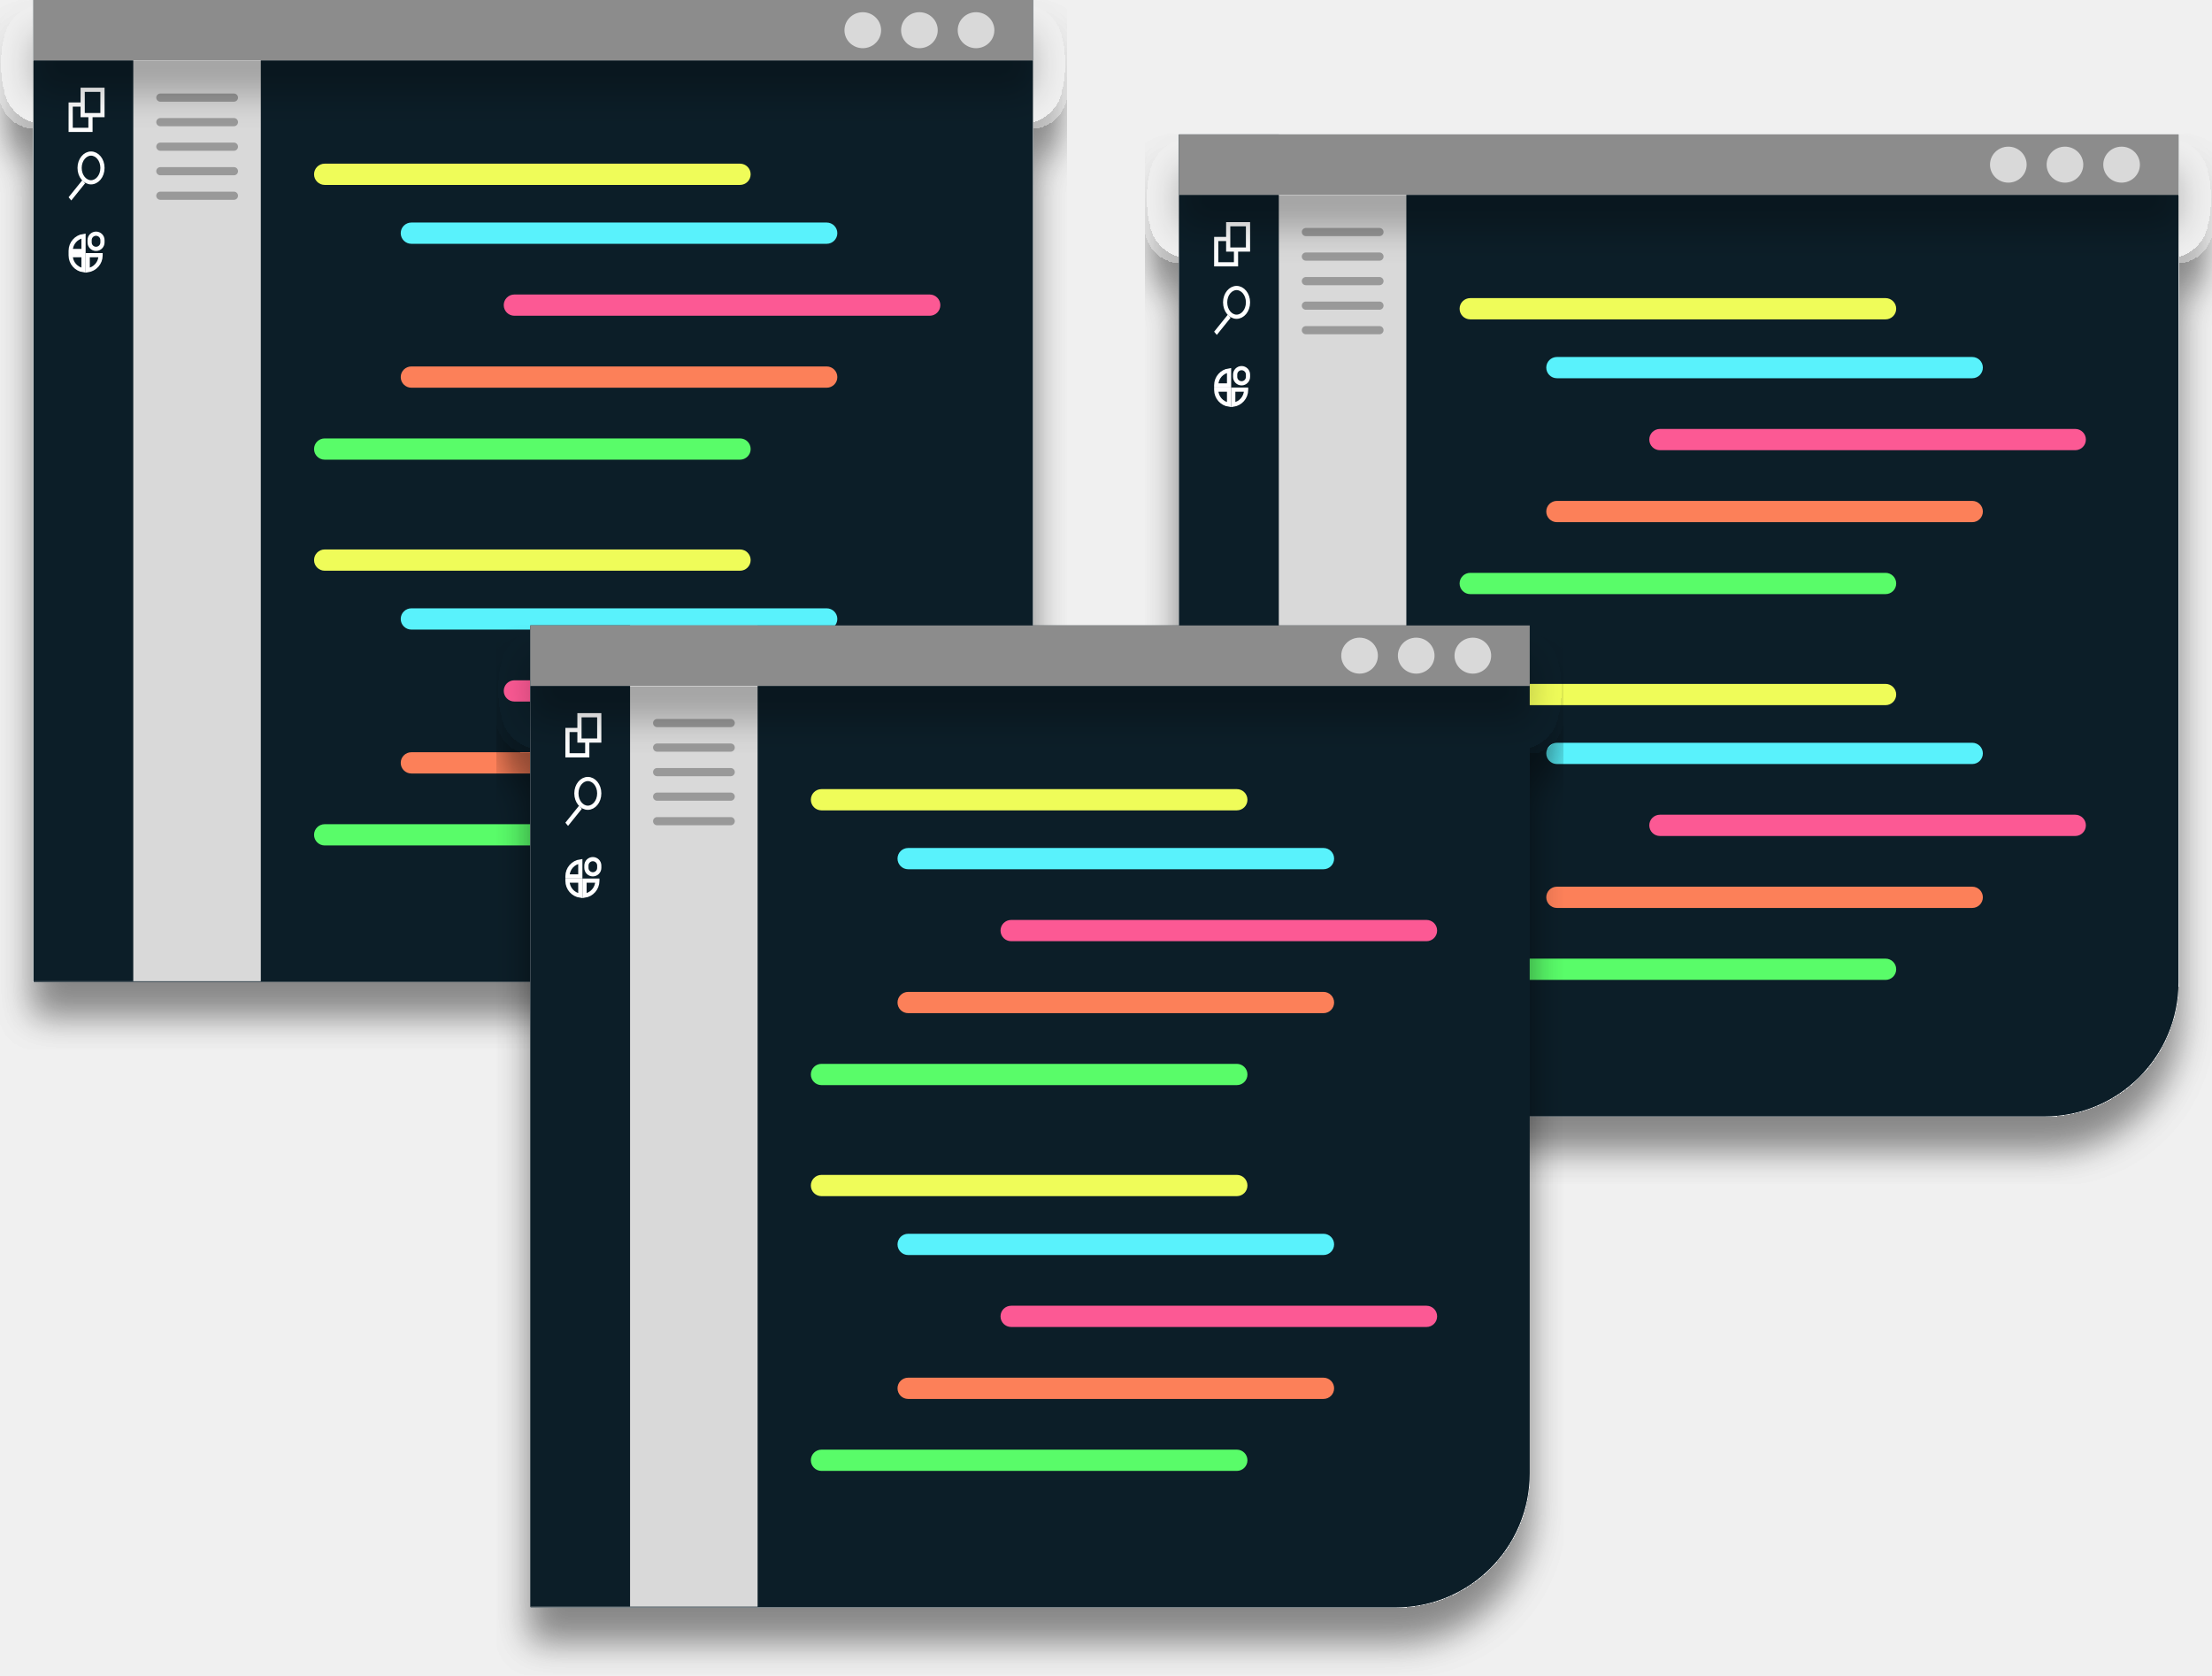
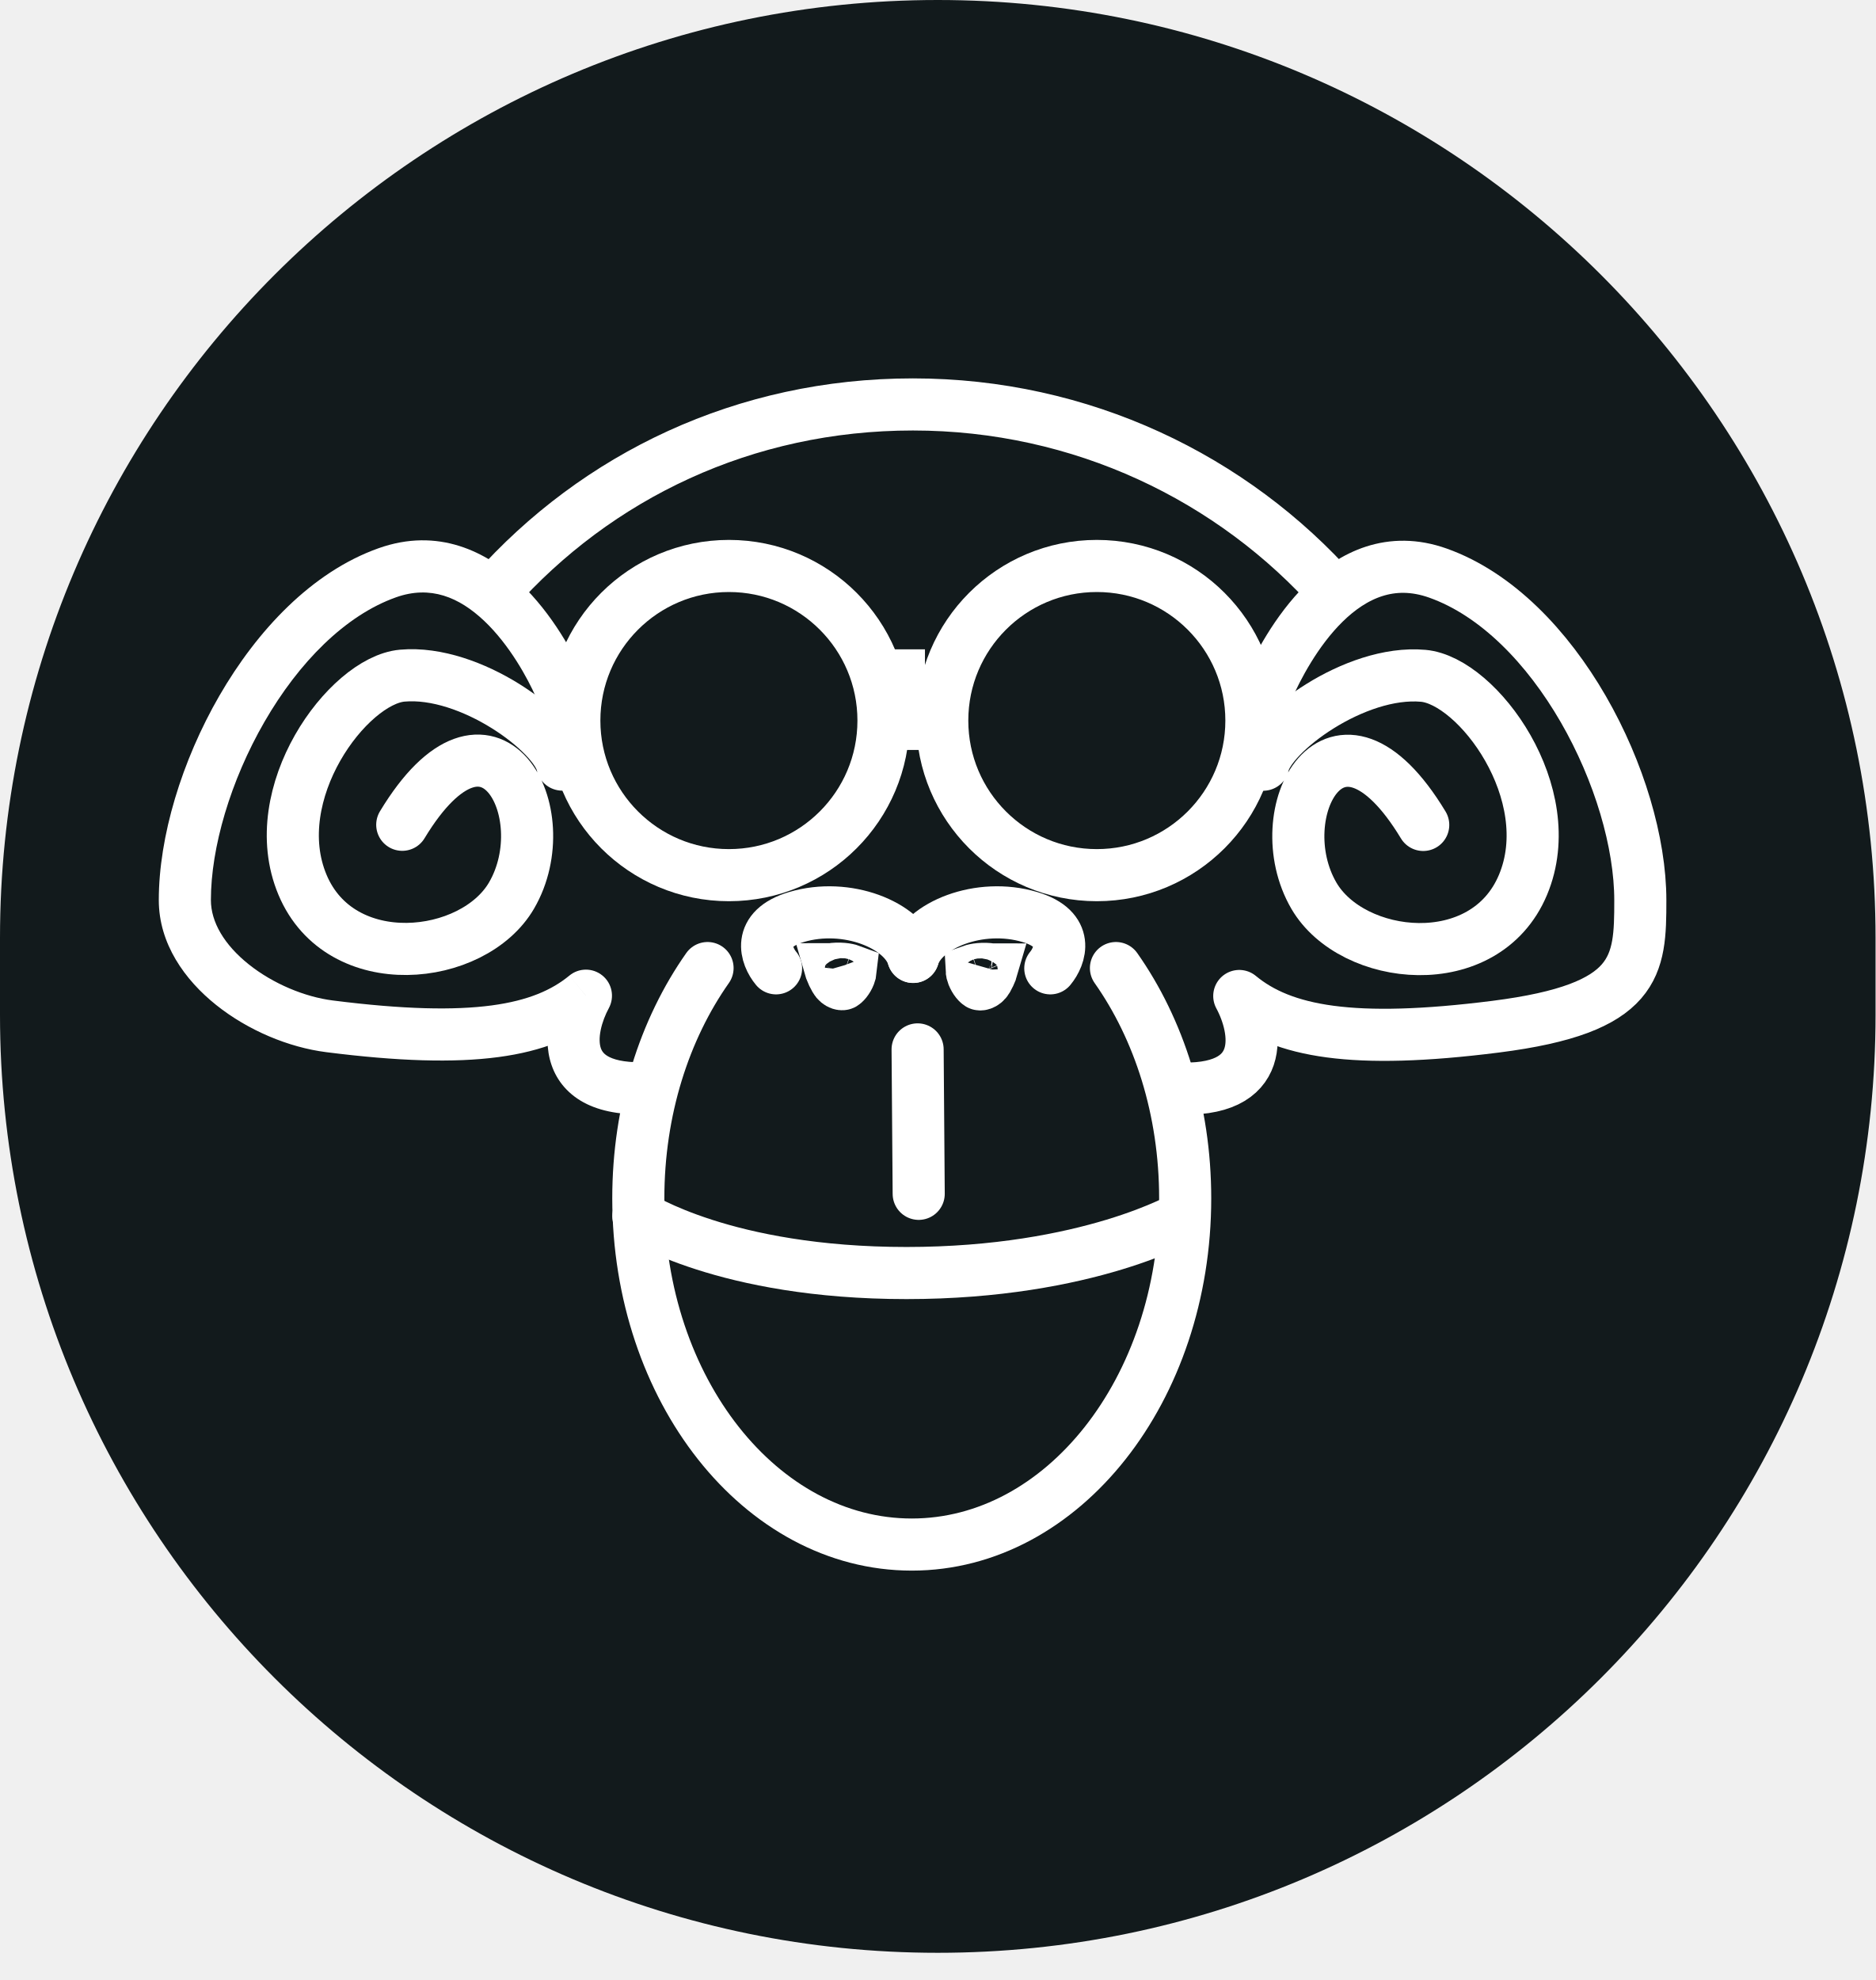
- <svg xmlns="http://www.w3.org/2000/svg" width="264" height="200" viewBox="0 0 264 200" fill="none">
-   <g filter="url(#filter0_dd_9_121)">
-     <path d="M4 0H123.281V101.188C123.281 110.025 116.117 117.188 107.281 117.188H4V0Z" fill="#0C1E28" />
-     <path d="M4 0H31.127V117.097H4V0Z" fill="#D9D9D9" />
-     <path d="M4 0H15.905V117.097H4V0Z" fill="#0C1E28" />
-     <rect x="37.482" y="65.57" width="52.108" height="2.537" rx="1.269" fill="#EFFC59" />
-     <rect x="37.482" y="98.356" width="52.108" height="2.537" rx="1.269" fill="#59FC69" />
-     <rect x="47.826" y="89.769" width="52.108" height="2.537" rx="1.269" fill="#FC8059" />
-     <rect x="60.121" y="81.182" width="52.108" height="2.537" rx="1.269" fill="#FC5994" />
-     <rect x="47.826" y="72.595" width="52.108" height="2.537" rx="1.269" fill="#59F2FC" />
-     <rect x="37.482" y="19.531" width="52.108" height="2.537" rx="1.269" fill="#EFFC59" />
-     <rect x="37.482" y="52.318" width="52.108" height="2.537" rx="1.269" fill="#59FC69" />
-     <rect x="47.826" y="43.731" width="52.108" height="2.537" rx="1.269" fill="#FC8059" />
-     <rect x="60.121" y="35.144" width="52.108" height="2.537" rx="1.269" fill="#FC5994" />
-     <rect x="47.826" y="26.557" width="52.108" height="2.537" rx="1.269" fill="#59F2FC" />
-     <rect x="8.435" y="12.475" width="2.362" height="3.023" stroke="white" stroke-width="0.5" />
-     <rect x="9.867" y="10.713" width="2.362" height="3.023" fill="#0C1E28" stroke="white" stroke-width="0.5" />
-     <path d="M12.229 20.04C12.229 21.036 11.574 21.756 10.865 21.756C10.155 21.756 9.501 21.036 9.501 20.04C9.501 19.044 10.155 18.325 10.865 18.325C11.574 18.325 12.229 19.044 12.229 20.04Z" stroke="white" stroke-width="0.5" />
-     <line y1="-0.25" x2="2.625" y2="-0.25" transform="matrix(-0.627241 0.778825 -0.64196 -0.766738 9.83179 21.4948)" stroke="white" stroke-width="0.5" />
-     <path d="M8.435 30.455H9.969V32.249C9.102 32.127 8.435 31.383 8.435 30.483V30.455Z" stroke="white" stroke-width="0.5" />
-     <rect x="10.695" y="27.887" width="1.534" height="1.811" rx="0.767" stroke="white" stroke-width="0.5" />
-     <path d="M8.435 29.928C8.435 29.028 9.102 28.283 9.969 28.162V29.955H8.435V29.928Z" stroke="white" stroke-width="0.5" />
-     <path d="M10.469 30.455H12.003V30.483C12.003 31.383 11.336 32.127 10.469 32.249V30.455Z" stroke="white" stroke-width="0.5" />
-     <rect x="18.649" y="11.161" width="9.758" height="0.976" rx="0.488" fill="#999999" />
-     <rect x="18.649" y="22.87" width="9.758" height="0.976" rx="0.488" fill="#999999" />
-     <rect x="18.649" y="19.943" width="9.758" height="0.976" rx="0.488" fill="#999999" />
-     <rect x="18.649" y="17.016" width="9.758" height="0.976" rx="0.488" fill="#999999" />
-     <rect x="18.649" y="14.088" width="9.758" height="0.976" rx="0.488" fill="#999999" />
-     <g filter="url(#filter1_d_9_121)">
-       <path d="M4 0H123.281V7.221H4V0Z" fill="#8C8C8C" />
-     </g>
-     <ellipse cx="116.49" cy="3.604" rx="2.187" ry="2.147" fill="#D9D9D9" />
-     <ellipse cx="102.972" cy="3.604" rx="2.187" ry="2.147" fill="#D9D9D9" />
-     <ellipse cx="109.731" cy="3.604" rx="2.187" ry="2.147" fill="#D9D9D9" />
-   </g>
-   <g filter="url(#filter2_dd_9_121)">
-     <path d="M140.719 16.044H260V117.232C260 126.068 252.837 133.232 244 133.232H140.719V16.044Z" fill="#0C1E28" />
-     <path d="M140.719 16.044H167.847V133.14H140.719V16.044Z" fill="#D9D9D9" />
-     <path d="M140.719 16.044H152.624V133.14H140.719V16.044Z" fill="#0C1E28" />
-     <rect x="174.202" y="81.613" width="52.108" height="2.537" rx="1.269" fill="#EFFC59" />
-     <rect x="174.202" y="114.4" width="52.108" height="2.537" rx="1.269" fill="#59FC69" />
-     <rect x="184.545" y="105.813" width="52.108" height="2.537" rx="1.269" fill="#FC8059" />
-     <rect x="196.84" y="97.226" width="52.108" height="2.537" rx="1.269" fill="#FC5994" />
-     <rect x="184.545" y="88.639" width="52.108" height="2.537" rx="1.269" fill="#59F2FC" />
-     <rect x="174.202" y="35.575" width="52.108" height="2.537" rx="1.269" fill="#EFFC59" />
-     <rect x="174.202" y="68.362" width="52.108" height="2.537" rx="1.269" fill="#59FC69" />
-     <rect x="184.545" y="59.775" width="52.108" height="2.537" rx="1.269" fill="#FC8059" />
-     <rect x="196.84" y="51.188" width="52.108" height="2.537" rx="1.269" fill="#FC5994" />
-     <rect x="184.545" y="42.601" width="52.108" height="2.537" rx="1.269" fill="#59F2FC" />
-     <rect x="145.155" y="28.518" width="2.362" height="3.023" stroke="white" stroke-width="0.5" />
-     <rect x="146.586" y="26.757" width="2.362" height="3.023" fill="#0C1E28" stroke="white" stroke-width="0.5" />
-     <path d="M148.948 36.084C148.948 37.08 148.294 37.799 147.584 37.799C146.875 37.799 146.22 37.08 146.22 36.084C146.22 35.088 146.875 34.368 147.584 34.368C148.294 34.368 148.948 35.088 148.948 36.084Z" stroke="white" stroke-width="0.5" />
-     <line y1="-0.25" x2="2.625" y2="-0.25" transform="matrix(-0.627241 0.778825 -0.64196 -0.766738 146.551 37.5383)" stroke="white" stroke-width="0.5" />
-     <path d="M145.155 46.499H146.688V48.293C145.822 48.171 145.155 47.426 145.155 46.526V46.499Z" stroke="white" stroke-width="0.5" />
-     <rect x="147.414" y="43.931" width="1.534" height="1.811" rx="0.767" stroke="white" stroke-width="0.5" />
-     <path d="M145.155 45.971C145.155 45.071 145.822 44.327 146.688 44.205V45.999H145.155V45.971Z" stroke="white" stroke-width="0.5" />
-     <path d="M147.188 46.499H148.722V46.526C148.722 47.426 148.055 48.171 147.188 48.293V46.499Z" stroke="white" stroke-width="0.5" />
-     <rect x="155.368" y="27.204" width="9.758" height="0.976" rx="0.488" fill="#999999" />
-     <rect x="155.368" y="38.914" width="9.758" height="0.976" rx="0.488" fill="#999999" />
-     <rect x="155.368" y="35.987" width="9.758" height="0.976" rx="0.488" fill="#999999" />
-     <rect x="155.368" y="33.059" width="9.758" height="0.976" rx="0.488" fill="#999999" />
-     <rect x="155.368" y="30.132" width="9.758" height="0.976" rx="0.488" fill="#999999" />
-     <g filter="url(#filter3_d_9_121)">
-       <path d="M140.719 16.044H260V23.265H140.719V16.044Z" fill="#8C8C8C" />
-     </g>
-     <ellipse cx="253.21" cy="19.648" rx="2.187" ry="2.147" fill="#D9D9D9" />
-     <ellipse cx="239.691" cy="19.648" rx="2.187" ry="2.147" fill="#D9D9D9" />
-     <ellipse cx="246.45" cy="19.648" rx="2.187" ry="2.147" fill="#D9D9D9" />
-   </g>
-   <g filter="url(#filter4_dd_9_121)">
-     <path d="M63.292 74.638H182.572V175.826C182.572 184.662 175.409 191.826 166.572 191.826H63.292V74.638Z" fill="#0C1E28" />
-     <path d="M63.292 74.638H90.419V191.734H63.292V74.638Z" fill="#D9D9D9" />
-     <path d="M63.292 74.638H75.196V191.734H63.292V74.638Z" fill="#0C1E28" />
-     <rect x="96.774" y="140.207" width="52.108" height="2.537" rx="1.269" fill="#EFFC59" />
-     <rect x="96.774" y="172.994" width="52.108" height="2.537" rx="1.269" fill="#59FC69" />
-     <rect x="107.117" y="164.407" width="52.108" height="2.537" rx="1.269" fill="#FC8059" />
-     <rect x="119.412" y="155.82" width="52.108" height="2.537" rx="1.269" fill="#FC5994" />
-     <rect x="107.117" y="147.233" width="52.108" height="2.537" rx="1.269" fill="#59F2FC" />
-     <rect x="96.774" y="94.169" width="52.108" height="2.537" rx="1.269" fill="#EFFC59" />
-     <rect x="96.774" y="126.956" width="52.108" height="2.537" rx="1.269" fill="#59FC69" />
-     <rect x="107.117" y="118.369" width="52.108" height="2.537" rx="1.269" fill="#FC8059" />
-     <rect x="119.412" y="109.782" width="52.108" height="2.537" rx="1.269" fill="#FC5994" />
-     <rect x="107.117" y="101.195" width="52.108" height="2.537" rx="1.269" fill="#59F2FC" />
-     <rect x="67.727" y="87.112" width="2.362" height="3.023" stroke="white" stroke-width="0.5" />
-     <rect x="69.158" y="85.351" width="2.362" height="3.023" fill="#0C1E28" stroke="white" stroke-width="0.5" />
-     <path d="M71.52 94.678C71.52 95.674 70.866 96.393 70.156 96.393C69.447 96.393 68.792 95.674 68.792 94.678C68.792 93.682 69.447 92.962 70.156 92.962C70.866 92.962 71.52 93.682 71.52 94.678Z" stroke="white" stroke-width="0.5" />
-     <line y1="-0.25" x2="2.625" y2="-0.25" transform="matrix(-0.627241 0.778825 -0.64196 -0.766738 69.1233 96.1323)" stroke="white" stroke-width="0.5" />
-     <path d="M67.727 105.093H69.261V106.887C68.394 106.765 67.727 106.021 67.727 105.12V105.093Z" stroke="white" stroke-width="0.5" />
-     <rect x="69.987" y="102.525" width="1.534" height="1.811" rx="0.767" stroke="white" stroke-width="0.5" />
-     <path d="M67.727 104.566C67.727 103.665 68.394 102.921 69.261 102.799V104.593H67.727V104.566Z" stroke="white" stroke-width="0.5" />
-     <path d="M69.761 105.093H71.294V105.12C71.294 106.021 70.627 106.765 69.761 106.887V105.093Z" stroke="white" stroke-width="0.5" />
-     <rect x="77.94" y="85.798" width="9.758" height="0.976" rx="0.488" fill="#999999" />
-     <rect x="77.94" y="97.508" width="9.758" height="0.976" rx="0.488" fill="#999999" />
-     <rect x="77.94" y="94.581" width="9.758" height="0.976" rx="0.488" fill="#999999" />
-     <rect x="77.94" y="91.653" width="9.758" height="0.976" rx="0.488" fill="#999999" />
-     <rect x="77.94" y="88.726" width="9.758" height="0.976" rx="0.488" fill="#999999" />
-     <g filter="url(#filter5_d_9_121)">
-       <path d="M63.292 74.638H182.572V81.859H63.292V74.638Z" fill="#8C8C8C" />
-     </g>
-     <ellipse cx="175.782" cy="78.242" rx="2.187" ry="2.147" fill="#D9D9D9" />
-     <ellipse cx="162.263" cy="78.242" rx="2.187" ry="2.147" fill="#D9D9D9" />
-     <ellipse cx="169.023" cy="78.242" rx="2.187" ry="2.147" fill="#D9D9D9" />
-   </g>
-   <defs>
-     <filter id="filter0_dd_9_121" x="0" y="0" width="127.281" height="125.188" filterUnits="userSpaceOnUse" color-interpolation-filters="sRGB">
-       <feFlood flood-opacity="0" result="BackgroundImageFix" />
-       <feColorMatrix in="SourceAlpha" type="matrix" values="0 0 0 0 0 0 0 0 0 0 0 0 0 0 0 0 0 0 127 0" result="hardAlpha" />
-       <feOffset dy="4" />
-       <feGaussianBlur stdDeviation="2" />
-       <feComposite in2="hardAlpha" operator="out" />
-       <feColorMatrix type="matrix" values="0 0 0 0 0 0 0 0 0 0 0 0 0 0 0 0 0 0 0.25 0" />
-       <feBlend mode="normal" in2="BackgroundImageFix" result="effect1_dropShadow_9_121" />
-       <feColorMatrix in="SourceAlpha" type="matrix" values="0 0 0 0 0 0 0 0 0 0 0 0 0 0 0 0 0 0 127 0" result="hardAlpha" />
-       <feOffset dy="4" />
-       <feGaussianBlur stdDeviation="2" />
-       <feComposite in2="hardAlpha" operator="out" />
-       <feColorMatrix type="matrix" values="0 0 0 0 0 0 0 0 0 0 0 0 0 0 0 0 0 0 0.25 0" />
-       <feBlend mode="normal" in2="effect1_dropShadow_9_121" result="effect2_dropShadow_9_121" />
-       <feBlend mode="normal" in="SourceGraphic" in2="effect2_dropShadow_9_121" result="shape" />
-     </filter>
-     <filter id="filter1_d_9_121" x="0" y="0" width="127.281" height="15.221" filterUnits="userSpaceOnUse" color-interpolation-filters="sRGB">
-       <feFlood flood-opacity="0" result="BackgroundImageFix" />
-       <feColorMatrix in="SourceAlpha" type="matrix" values="0 0 0 0 0 0 0 0 0 0 0 0 0 0 0 0 0 0 127 0" result="hardAlpha" />
-       <feOffset dy="4" />
-       <feGaussianBlur stdDeviation="2" />
-       <feComposite in2="hardAlpha" operator="out" />
-       <feColorMatrix type="matrix" values="0 0 0 0 0 0 0 0 0 0 0 0 0 0 0 0 0 0 0.25 0" />
-       <feBlend mode="normal" in2="BackgroundImageFix" result="effect1_dropShadow_9_121" />
-       <feBlend mode="normal" in="SourceGraphic" in2="effect1_dropShadow_9_121" result="shape" />
-     </filter>
-     <filter id="filter2_dd_9_121" x="136.719" y="16.044" width="127.281" height="125.188" filterUnits="userSpaceOnUse" color-interpolation-filters="sRGB">
-       <feFlood flood-opacity="0" result="BackgroundImageFix" />
-       <feColorMatrix in="SourceAlpha" type="matrix" values="0 0 0 0 0 0 0 0 0 0 0 0 0 0 0 0 0 0 127 0" result="hardAlpha" />
-       <feOffset dy="4" />
-       <feGaussianBlur stdDeviation="2" />
-       <feComposite in2="hardAlpha" operator="out" />
-       <feColorMatrix type="matrix" values="0 0 0 0 0 0 0 0 0 0 0 0 0 0 0 0 0 0 0.25 0" />
-       <feBlend mode="normal" in2="BackgroundImageFix" result="effect1_dropShadow_9_121" />
-       <feColorMatrix in="SourceAlpha" type="matrix" values="0 0 0 0 0 0 0 0 0 0 0 0 0 0 0 0 0 0 127 0" result="hardAlpha" />
-       <feOffset dy="4" />
-       <feGaussianBlur stdDeviation="2" />
-       <feComposite in2="hardAlpha" operator="out" />
-       <feColorMatrix type="matrix" values="0 0 0 0 0 0 0 0 0 0 0 0 0 0 0 0 0 0 0.25 0" />
-       <feBlend mode="normal" in2="effect1_dropShadow_9_121" result="effect2_dropShadow_9_121" />
-       <feBlend mode="normal" in="SourceGraphic" in2="effect2_dropShadow_9_121" result="shape" />
-     </filter>
-     <filter id="filter3_d_9_121" x="136.719" y="16.044" width="127.281" height="15.221" filterUnits="userSpaceOnUse" color-interpolation-filters="sRGB">
-       <feFlood flood-opacity="0" result="BackgroundImageFix" />
-       <feColorMatrix in="SourceAlpha" type="matrix" values="0 0 0 0 0 0 0 0 0 0 0 0 0 0 0 0 0 0 127 0" result="hardAlpha" />
-       <feOffset dy="4" />
-       <feGaussianBlur stdDeviation="2" />
-       <feComposite in2="hardAlpha" operator="out" />
-       <feColorMatrix type="matrix" values="0 0 0 0 0 0 0 0 0 0 0 0 0 0 0 0 0 0 0.25 0" />
-       <feBlend mode="normal" in2="BackgroundImageFix" result="effect1_dropShadow_9_121" />
-       <feBlend mode="normal" in="SourceGraphic" in2="effect1_dropShadow_9_121" result="shape" />
-     </filter>
-     <filter id="filter4_dd_9_121" x="59.292" y="74.638" width="127.281" height="125.188" filterUnits="userSpaceOnUse" color-interpolation-filters="sRGB">
-       <feFlood flood-opacity="0" result="BackgroundImageFix" />
-       <feColorMatrix in="SourceAlpha" type="matrix" values="0 0 0 0 0 0 0 0 0 0 0 0 0 0 0 0 0 0 127 0" result="hardAlpha" />
-       <feOffset dy="4" />
-       <feGaussianBlur stdDeviation="2" />
-       <feComposite in2="hardAlpha" operator="out" />
-       <feColorMatrix type="matrix" values="0 0 0 0 0 0 0 0 0 0 0 0 0 0 0 0 0 0 0.25 0" />
-       <feBlend mode="normal" in2="BackgroundImageFix" result="effect1_dropShadow_9_121" />
-       <feColorMatrix in="SourceAlpha" type="matrix" values="0 0 0 0 0 0 0 0 0 0 0 0 0 0 0 0 0 0 127 0" result="hardAlpha" />
-       <feOffset dy="4" />
-       <feGaussianBlur stdDeviation="2" />
-       <feComposite in2="hardAlpha" operator="out" />
-       <feColorMatrix type="matrix" values="0 0 0 0 0 0 0 0 0 0 0 0 0 0 0 0 0 0 0.25 0" />
-       <feBlend mode="normal" in2="effect1_dropShadow_9_121" result="effect2_dropShadow_9_121" />
-       <feBlend mode="normal" in="SourceGraphic" in2="effect2_dropShadow_9_121" result="shape" />
-     </filter>
-     <filter id="filter5_d_9_121" x="59.292" y="74.638" width="127.281" height="15.221" filterUnits="userSpaceOnUse" color-interpolation-filters="sRGB">
-       <feFlood flood-opacity="0" result="BackgroundImageFix" />
-       <feColorMatrix in="SourceAlpha" type="matrix" values="0 0 0 0 0 0 0 0 0 0 0 0 0 0 0 0 0 0 127 0" result="hardAlpha" />
-       <feOffset dy="4" />
-       <feGaussianBlur stdDeviation="2" />
-       <feComposite in2="hardAlpha" operator="out" />
-       <feColorMatrix type="matrix" values="0 0 0 0 0 0 0 0 0 0 0 0 0 0 0 0 0 0 0.25 0" />
-       <feBlend mode="normal" in2="BackgroundImageFix" result="effect1_dropShadow_9_121" />
-       <feBlend mode="normal" in="SourceGraphic" in2="effect1_dropShadow_9_121" result="shape" />
-     </filter>
-   </defs>
+ <svg xmlns="http://www.w3.org/2000/svg" width="36" height="38" viewBox="0 0 36 38" fill="none">
+   <rect width="36" height="37.478" rx="18" fill="#121A1C" />
+   <path d="M9.107 11.025C8.924 11.231 8.943 11.547 9.149 11.731C9.355 11.914 9.671 11.896 9.855 11.689L9.107 11.025ZM9.855 11.689C11.739 9.569 14.44 8.262 17.523 8.262V7.262C14.145 7.262 11.176 8.698 9.107 11.025L9.855 11.689ZM17.523 8.262C20.61 8.262 23.379 9.605 25.264 11.731L26.012 11.068C23.944 8.735 20.906 7.262 17.523 7.262V8.262Z" fill="white" />
+   <path d="M10.287 13.378C10.399 13.631 10.694 13.745 10.946 13.633C11.199 13.521 11.313 13.226 11.201 12.973L10.287 13.378ZM7.432 10.993L7.265 10.522L7.265 10.522L7.432 10.993ZM6.325 19.697L6.388 19.201L6.388 19.201L6.325 19.697ZM11.247 19.109L11.687 19.347C11.8 19.136 11.749 18.874 11.564 18.723C11.379 18.571 11.113 18.571 10.928 18.724L11.247 19.109ZM12.529 21.379C12.805 21.362 13.014 21.125 12.998 20.849C12.981 20.574 12.744 20.364 12.468 20.381L12.529 21.379ZM11.201 12.973C11.017 12.557 10.608 11.783 9.98 11.189C9.34 10.584 8.407 10.116 7.265 10.522L7.6 11.464C8.263 11.228 8.814 11.463 9.293 11.915C9.783 12.379 10.127 13.017 10.287 13.378L11.201 12.973ZM7.265 10.522C5.98 10.979 4.931 12.106 4.211 13.352C3.488 14.603 3.048 16.058 3.048 17.274H4.048C4.048 16.27 4.422 14.986 5.077 13.852C5.734 12.713 6.627 11.81 7.6 11.464L7.265 10.522ZM3.048 17.274C3.048 18.114 3.549 18.809 4.151 19.289C4.758 19.774 5.538 20.101 6.262 20.193L6.388 19.201C5.85 19.133 5.241 18.88 4.775 18.508C4.304 18.132 4.048 17.695 4.048 17.274H3.048ZM6.262 20.193C9.012 20.542 10.555 20.329 11.565 19.494L10.928 18.724C10.269 19.268 9.116 19.548 6.388 19.201L6.262 20.193ZM10.807 18.871C10.701 19.066 10.603 19.31 10.55 19.57C10.498 19.828 10.483 20.136 10.585 20.435C10.692 20.751 10.916 21.02 11.266 21.19C11.601 21.351 12.023 21.41 12.529 21.379L12.468 20.381C12.06 20.405 11.826 20.35 11.701 20.289C11.592 20.236 11.553 20.175 11.532 20.114C11.506 20.037 11.499 19.921 11.53 19.769C11.56 19.621 11.62 19.47 11.687 19.347L10.807 18.871Z" fill="white" />
+   <path d="M10.792 14.674C10.664 14.071 9.037 12.85 7.721 12.967C6.677 13.061 5.073 15.23 5.806 16.98C6.539 18.729 9.084 18.447 9.818 17.188C10.739 15.61 9.396 13.058 7.721 15.829" stroke="white" stroke-linecap="round" />
+   <path d="M24.338 13.213C24.682 12.436 25.795 10.357 27.601 10.999C29.859 11.802 31.485 15.06 31.485 17.28C31.485 18.542 31.448 19.356 28.709 19.704C25.969 20.051 24.621 19.805 23.787 19.115C24.131 19.752 24.362 20.997 22.535 20.886" stroke="white" stroke-linecap="round" stroke-linejoin="round" />
+   <path d="M24.247 14.676C24.375 14.074 26.002 12.852 27.318 12.97C28.362 13.063 29.966 15.233 29.233 16.982C28.5 18.732 25.954 18.45 25.22 17.191C24.3 15.613 25.643 13.061 27.318 15.832" stroke="white" stroke-linecap="round" />
+   <path d="M13.581 18.579C12.755 19.753 12.252 21.302 12.252 22.998C12.252 26.668 14.602 29.643 17.501 29.643C20.399 29.643 22.749 26.668 22.749 22.998C22.749 21.302 22.247 19.753 21.42 18.579" stroke="white" stroke-linecap="round" />
+   <path d="M12.528 22.924C12.298 22.771 11.988 22.834 11.835 23.065C11.683 23.295 11.746 23.605 11.977 23.758L12.528 22.924ZM12.252 23.341C11.977 23.758 11.977 23.758 11.977 23.758C11.977 23.758 11.977 23.758 11.978 23.758C11.978 23.759 11.978 23.759 11.979 23.759C11.979 23.759 11.98 23.76 11.981 23.761C11.983 23.762 11.985 23.763 11.988 23.765C11.993 23.768 12 23.773 12.009 23.778C12.027 23.789 12.05 23.803 12.081 23.821C12.143 23.856 12.23 23.904 12.345 23.96C12.575 24.073 12.913 24.218 13.362 24.362C14.26 24.651 15.598 24.932 17.399 24.932V23.932C15.704 23.932 14.469 23.668 13.668 23.41C13.267 23.281 12.973 23.154 12.784 23.062C12.69 23.016 12.622 22.978 12.579 22.954C12.558 22.942 12.543 22.933 12.534 22.927C12.53 22.925 12.528 22.923 12.527 22.922C12.526 22.922 12.526 22.922 12.526 22.922C12.526 22.922 12.527 22.922 12.527 22.923C12.527 22.923 12.527 22.923 12.527 22.923C12.528 22.923 12.528 22.923 12.528 22.923C12.528 22.923 12.528 22.924 12.252 23.341ZM17.399 24.932C19.2 24.932 20.586 24.651 21.53 24.365C22.002 24.222 22.362 24.078 22.609 23.967C22.732 23.912 22.827 23.865 22.893 23.831C22.925 23.814 22.951 23.8 22.969 23.79C22.979 23.785 22.986 23.781 22.991 23.778C22.994 23.776 22.997 23.775 22.998 23.774C22.999 23.773 23 23.773 23.001 23.773C23.001 23.772 23.001 23.772 23.002 23.772C23.002 23.772 23.002 23.772 23.002 23.772C23.002 23.772 23.003 23.771 22.749 23.341C22.495 22.91 22.495 22.91 22.495 22.91C22.496 22.91 22.496 22.909 22.496 22.909C22.496 22.909 22.496 22.909 22.496 22.909C22.497 22.909 22.497 22.909 22.497 22.909C22.497 22.909 22.496 22.909 22.495 22.91C22.494 22.91 22.49 22.913 22.485 22.915C22.474 22.921 22.457 22.931 22.432 22.944C22.383 22.969 22.305 23.008 22.2 23.055C21.99 23.149 21.669 23.278 21.24 23.408C20.383 23.667 19.094 23.932 17.399 23.932V24.932Z" fill="white" />
+   <path d="M17.613 20.14L17.634 22.912" stroke="white" stroke-linecap="round" />
+   <circle cx="13.991" cy="13.829" r="2.967" stroke="white" />
+   <circle cx="21.053" cy="13.829" r="2.967" stroke="white" />
+   <path d="M17.084 12.962H17.754M17.162 13.893H17.832" stroke="white" />
+   <path d="M14.896 18.584C14.703 18.352 14.511 17.831 15.286 17.6C16.254 17.311 17.34 17.755 17.528 18.365" stroke="white" stroke-linecap="round" />
+   <path d="M20.16 18.584C20.352 18.352 20.544 17.831 19.769 17.6C18.801 17.311 17.715 17.755 17.527 18.365" stroke="white" stroke-linecap="round" />
+   <path d="M16.33 18.625C16.328 18.644 16.322 18.673 16.307 18.712C16.29 18.756 16.265 18.798 16.238 18.832C16.21 18.867 16.189 18.881 16.184 18.884C16.179 18.887 16.164 18.893 16.133 18.883C16.101 18.872 16.06 18.844 16.031 18.792C15.996 18.731 15.968 18.673 15.949 18.622C15.947 18.615 15.944 18.609 15.942 18.602C15.945 18.602 15.947 18.602 15.95 18.601C16.019 18.59 16.099 18.587 16.177 18.594C16.243 18.6 16.295 18.612 16.33 18.625ZM16.364 18.64C16.365 18.641 16.365 18.641 16.365 18.641L16.364 18.64Z" stroke="white" />
+   <path d="M18.651 18.628C18.652 18.648 18.658 18.677 18.673 18.716C18.691 18.76 18.715 18.802 18.742 18.836C18.77 18.871 18.791 18.885 18.796 18.888C18.801 18.891 18.816 18.897 18.847 18.887C18.879 18.876 18.92 18.848 18.95 18.796C18.984 18.735 19.012 18.677 19.031 18.626C19.034 18.619 19.036 18.613 19.038 18.606C19.035 18.606 19.033 18.605 19.03 18.605C18.961 18.594 18.881 18.591 18.804 18.598C18.737 18.604 18.685 18.616 18.651 18.628ZM18.616 18.644C18.615 18.645 18.615 18.645 18.615 18.645L18.616 18.644Z" stroke="white" />
</svg>
